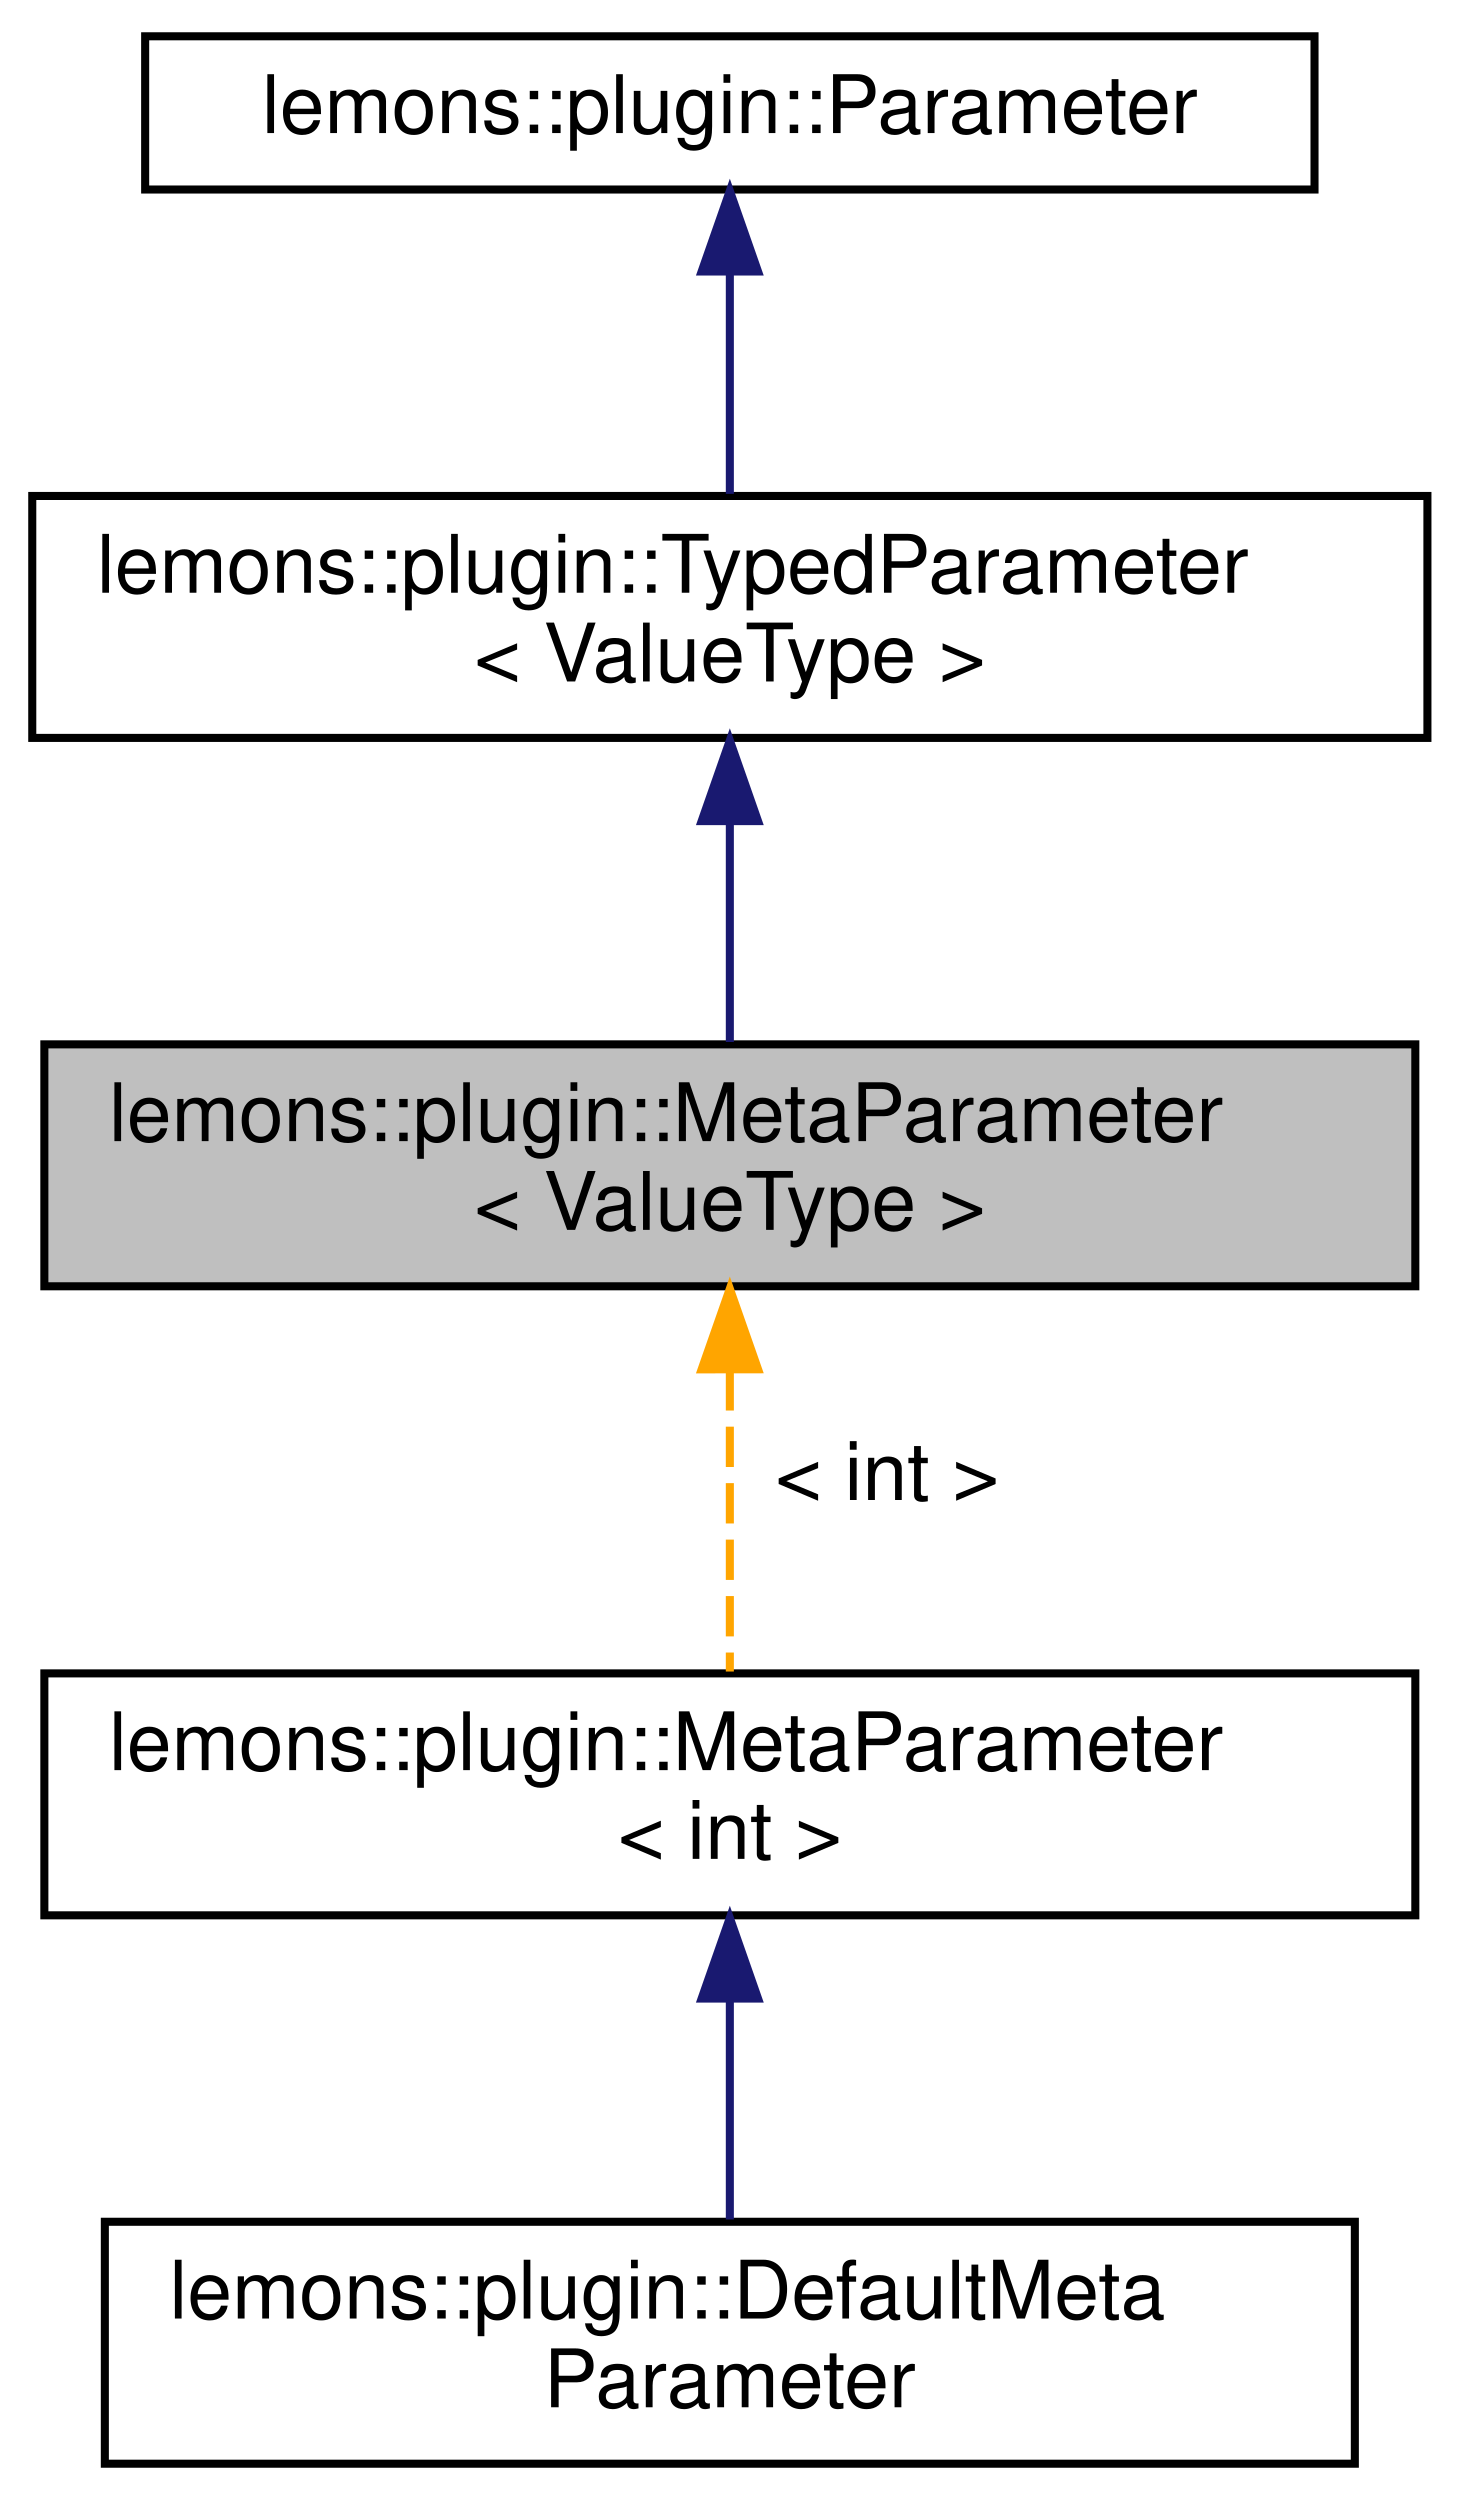
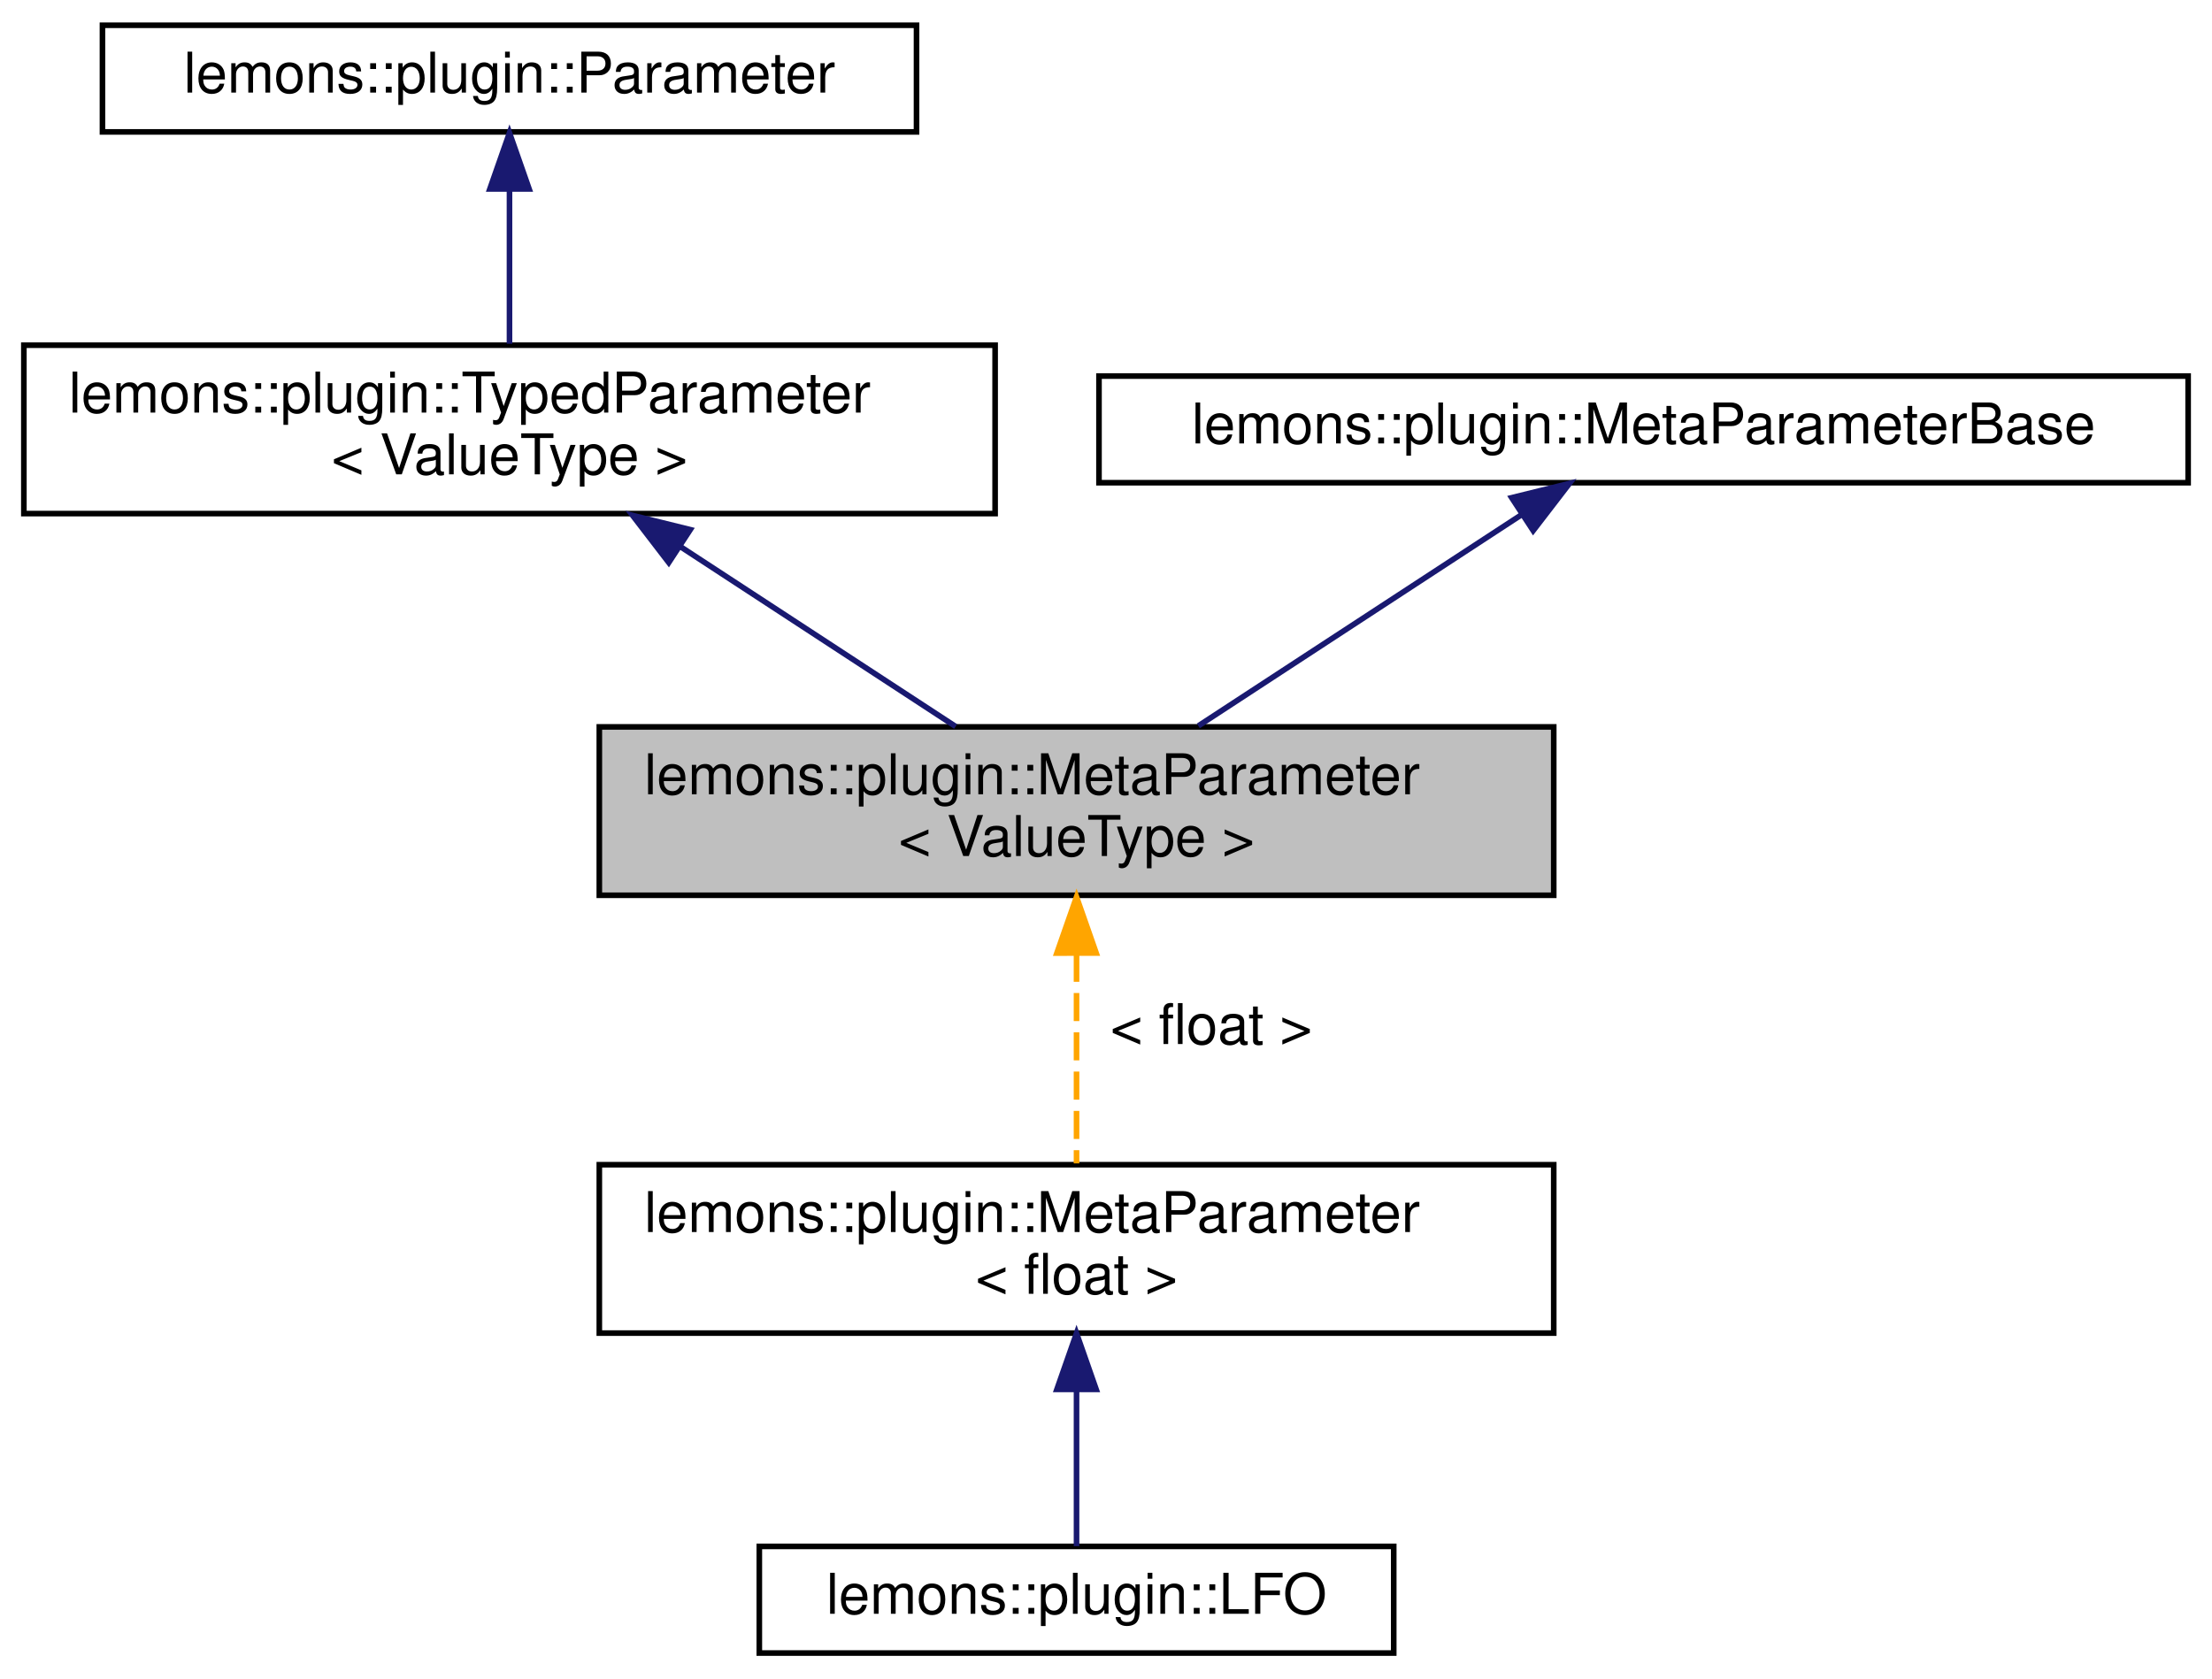
- <svg xmlns="http://www.w3.org/2000/svg" xmlns:xlink="http://www.w3.org/1999/xlink" width="181pt" height="310pt" viewBox="0.00 0.00 181.00 310.00">
-   <g id="graph0" class="graph" transform="scale(1 1) rotate(0) translate(4 306)">
+ <svg xmlns="http://www.w3.org/2000/svg" xmlns:xlink="http://www.w3.org/1999/xlink" width="394pt" height="299pt" viewBox="0.00 0.00 393.50 299.00">
+   <g id="graph0" class="graph" transform="scale(1 1) rotate(0) translate(4 295)">
    <g id="node1" class="node">
      <g id="a_node1">
        <a xlink:title=" ">
-           <polygon fill="#bfbfbf" stroke="black" points="1.5,-146.5 1.5,-176.5 171.5,-176.5 171.5,-146.5 1.5,-146.5" />
-           <text text-anchor="start" x="9.5" y="-164.5" font-family="Helvetica,sans-Serif" font-size="10.00">lemons::plugin::MetaParameter</text>
-           <text text-anchor="middle" x="86.5" y="-153.5" font-family="Helvetica,sans-Serif" font-size="10.00">&lt; ValueType &gt;</text>
+           <polygon fill="#bfbfbf" stroke="black" points="102.5,-135.5 102.5,-165.5 272.5,-165.5 272.5,-135.5 102.5,-135.5" />
+           <text text-anchor="start" x="110.5" y="-153.5" font-family="Helvetica,sans-Serif" font-size="10.00">lemons::plugin::MetaParameter</text>
+           <text text-anchor="middle" x="187.5" y="-142.5" font-family="Helvetica,sans-Serif" font-size="10.00">&lt; ValueType &gt;</text>
        </a>
      </g>
    </g>
+     <g id="node5" class="node">
+       <g id="a_node5">
+         <a xlink:href="classlemons_1_1plugin_1_1_meta_parameter.html" target="_top" xlink:title=" ">
+           <polygon fill="none" stroke="black" points="102.5,-57.5 102.5,-87.5 272.5,-87.5 272.5,-57.5 102.5,-57.5" />
+           <text text-anchor="start" x="110.5" y="-75.5" font-family="Helvetica,sans-Serif" font-size="10.00">lemons::plugin::MetaParameter</text>
+           <text text-anchor="middle" x="187.5" y="-64.5" font-family="Helvetica,sans-Serif" font-size="10.00">&lt; float &gt;</text>
+         </a>
+       </g>
+     </g>
+     <g id="edge4" class="edge">
+       <path fill="none" stroke="orange" stroke-dasharray="5,2" d="M187.5,-125.09C187.5,-112.76 187.5,-98.22 187.5,-87.73" />
+       <polygon fill="orange" stroke="orange" points="184,-125.2 187.5,-135.2 191,-125.21 184,-125.2" />
+       <text text-anchor="middle" x="211.5" y="-109" font-family="Helvetica,sans-Serif" font-size="10.00"> &lt; float &gt;</text>
+     </g>
+     <g id="node2" class="node">
+       <g id="a_node2">
+         <a xlink:href="classlemons_1_1plugin_1_1_typed_parameter.html" target="_top" xlink:title="A parameter that can be stored as a type other than a float, but still inherits from my Parameter bas...">
+           <polygon fill="none" stroke="black" points="0,-203.5 0,-233.5 173,-233.5 173,-203.5 0,-203.5" />
+           <text text-anchor="start" x="8" y="-221.5" font-family="Helvetica,sans-Serif" font-size="10.00">lemons::plugin::TypedParameter</text>
+           <text text-anchor="middle" x="86.5" y="-210.5" font-family="Helvetica,sans-Serif" font-size="10.00">&lt; ValueType &gt;</text>
+         </a>
+       </g>
+     </g>
+     <g id="edge1" class="edge">
+       <path fill="none" stroke="midnightblue" d="M116.84,-197.68C132.67,-187.33 151.67,-174.92 165.97,-165.57" />
+       <polygon fill="midnightblue" stroke="midnightblue" points="114.87,-194.78 108.42,-203.18 118.7,-200.64 114.87,-194.78" />
+     </g>
+     <g id="node3" class="node">
+       <g id="a_node3">
+         <a xlink:href="classlemons_1_1plugin_1_1_parameter.html" target="_top" xlink:title="A plugin parameter class.">
+           <polygon fill="none" stroke="black" points="14,-271.5 14,-290.5 159,-290.5 159,-271.5 14,-271.5" />
+           <text text-anchor="middle" x="86.5" y="-278.5" font-family="Helvetica,sans-Serif" font-size="10.00">lemons::plugin::Parameter</text>
+         </a>
+       </g>
+     </g>
+     <g id="edge2" class="edge">
+       <path fill="none" stroke="midnightblue" d="M86.5,-261.22C86.5,-252.36 86.5,-241.96 86.5,-233.76" />
+       <polygon fill="midnightblue" stroke="midnightblue" points="83,-261.33 86.5,-271.33 90,-261.33 83,-261.33" />
+     </g>
    <g id="node4" class="node">
      <g id="a_node4">
-         <a xlink:href="classlemons_1_1plugin_1_1_meta_parameter.html" target="_top" xlink:title=" ">
-           <polygon fill="none" stroke="black" points="1.5,-68.5 1.5,-98.5 171.5,-98.5 171.5,-68.5 1.5,-68.5" />
-           <text text-anchor="start" x="9.5" y="-86.5" font-family="Helvetica,sans-Serif" font-size="10.00">lemons::plugin::MetaParameter</text>
-           <text text-anchor="middle" x="86.5" y="-75.5" font-family="Helvetica,sans-Serif" font-size="10.00">&lt; int &gt;</text>
+         <a xlink:href="structlemons_1_1plugin_1_1_meta_parameter_base.html" target="_top" xlink:title=" ">
+           <polygon fill="none" stroke="black" points="191.5,-209 191.5,-228 385.5,-228 385.5,-209 191.5,-209" />
+           <text text-anchor="middle" x="288.5" y="-216" font-family="Helvetica,sans-Serif" font-size="10.00">lemons::plugin::MetaParameterBase</text>
        </a>
      </g>
    </g>
    <g id="edge3" class="edge">
-       <path fill="none" stroke="orange" stroke-dasharray="5,2" d="M86.5,-136.09C86.5,-123.76 86.5,-109.22 86.5,-98.73" />
-       <polygon fill="orange" stroke="orange" points="83,-136.2 86.5,-146.2 90,-136.21 83,-136.2" />
-       <text text-anchor="middle" x="106" y="-120" font-family="Helvetica,sans-Serif" font-size="10.00"> &lt; int &gt;</text>
+       <path fill="none" stroke="midnightblue" d="M266.6,-203.19C249.6,-192.08 226.15,-176.76 209.2,-165.68" />
+       <polygon fill="midnightblue" stroke="midnightblue" points="265.01,-206.33 275.3,-208.87 268.84,-200.47 265.01,-206.33" />
    </g>
-     <g id="node2" class="node">
-       <g id="a_node2">
-         <a xlink:href="classlemons_1_1plugin_1_1_typed_parameter.html" target="_top" xlink:title="A parameter that can be stored as a type other than a float, but still inherits from my Parameter bas...">
-           <polygon fill="none" stroke="black" points="0,-214.5 0,-244.5 173,-244.5 173,-214.5 0,-214.5" />
-           <text text-anchor="start" x="8" y="-232.5" font-family="Helvetica,sans-Serif" font-size="10.00">lemons::plugin::TypedParameter</text>
-           <text text-anchor="middle" x="86.5" y="-221.5" font-family="Helvetica,sans-Serif" font-size="10.00">&lt; ValueType &gt;</text>
+     <g id="node6" class="node">
+       <g id="a_node6">
+         <a xlink:href="structlemons_1_1plugin_1_1_l_f_o.html" target="_top" xlink:title="An LFO, to be used by a ModulationManager object.">
+           <polygon fill="none" stroke="black" points="131,-0.5 131,-19.5 244,-19.5 244,-0.5 131,-0.5" />
+           <text text-anchor="middle" x="187.5" y="-7.5" font-family="Helvetica,sans-Serif" font-size="10.00">lemons::plugin::LFO</text>
        </a>
      </g>
    </g>
-     <g id="edge1" class="edge">
-       <path fill="none" stroke="midnightblue" d="M86.5,-204.03C86.5,-194.86 86.5,-184.74 86.5,-176.79" />
-       <polygon fill="midnightblue" stroke="midnightblue" points="83,-204.18 86.5,-214.18 90,-204.18 83,-204.18" />
-     </g>
-     <g id="node3" class="node">
-       <g id="a_node3">
-         <a xlink:href="classlemons_1_1plugin_1_1_parameter.html" target="_top" xlink:title="A plugin parameter class.">
-           <polygon fill="none" stroke="black" points="14,-282.5 14,-301.5 159,-301.5 159,-282.5 14,-282.5" />
-           <text text-anchor="middle" x="86.5" y="-289.5" font-family="Helvetica,sans-Serif" font-size="10.00">lemons::plugin::Parameter</text>
-         </a>
-       </g>
-     </g>
-     <g id="edge2" class="edge">
-       <path fill="none" stroke="midnightblue" d="M86.5,-272.22C86.5,-263.36 86.5,-252.96 86.5,-244.76" />
-       <polygon fill="midnightblue" stroke="midnightblue" points="83,-272.33 86.5,-282.33 90,-272.33 83,-272.33" />
-     </g>
-     <g id="node5" class="node">
-       <g id="a_node5">
-         <a xlink:href="structlemons_1_1plugin_1_1_default_meta_parameter.html" target="_top" xlink:title=" ">
-           <polygon fill="none" stroke="black" points="9,-0.5 9,-30.5 164,-30.5 164,-0.5 9,-0.5" />
-           <text text-anchor="start" x="17" y="-18.5" font-family="Helvetica,sans-Serif" font-size="10.00">lemons::plugin::DefaultMeta</text>
-           <text text-anchor="middle" x="86.5" y="-7.5" font-family="Helvetica,sans-Serif" font-size="10.00">Parameter</text>
-         </a>
-       </g>
-     </g>
-     <g id="edge4" class="edge">
-       <path fill="none" stroke="midnightblue" d="M86.5,-58.03C86.5,-48.86 86.5,-38.74 86.5,-30.79" />
-       <polygon fill="midnightblue" stroke="midnightblue" points="83,-58.18 86.5,-68.18 90,-58.18 83,-58.18" />
+     <g id="edge5" class="edge">
+       <path fill="none" stroke="midnightblue" d="M187.5,-47.35C187.5,-37.51 187.5,-26.78 187.5,-19.54" />
+       <polygon fill="midnightblue" stroke="midnightblue" points="184,-47.47 187.5,-57.47 191,-47.47 184,-47.47" />
    </g>
  </g>
</svg>
